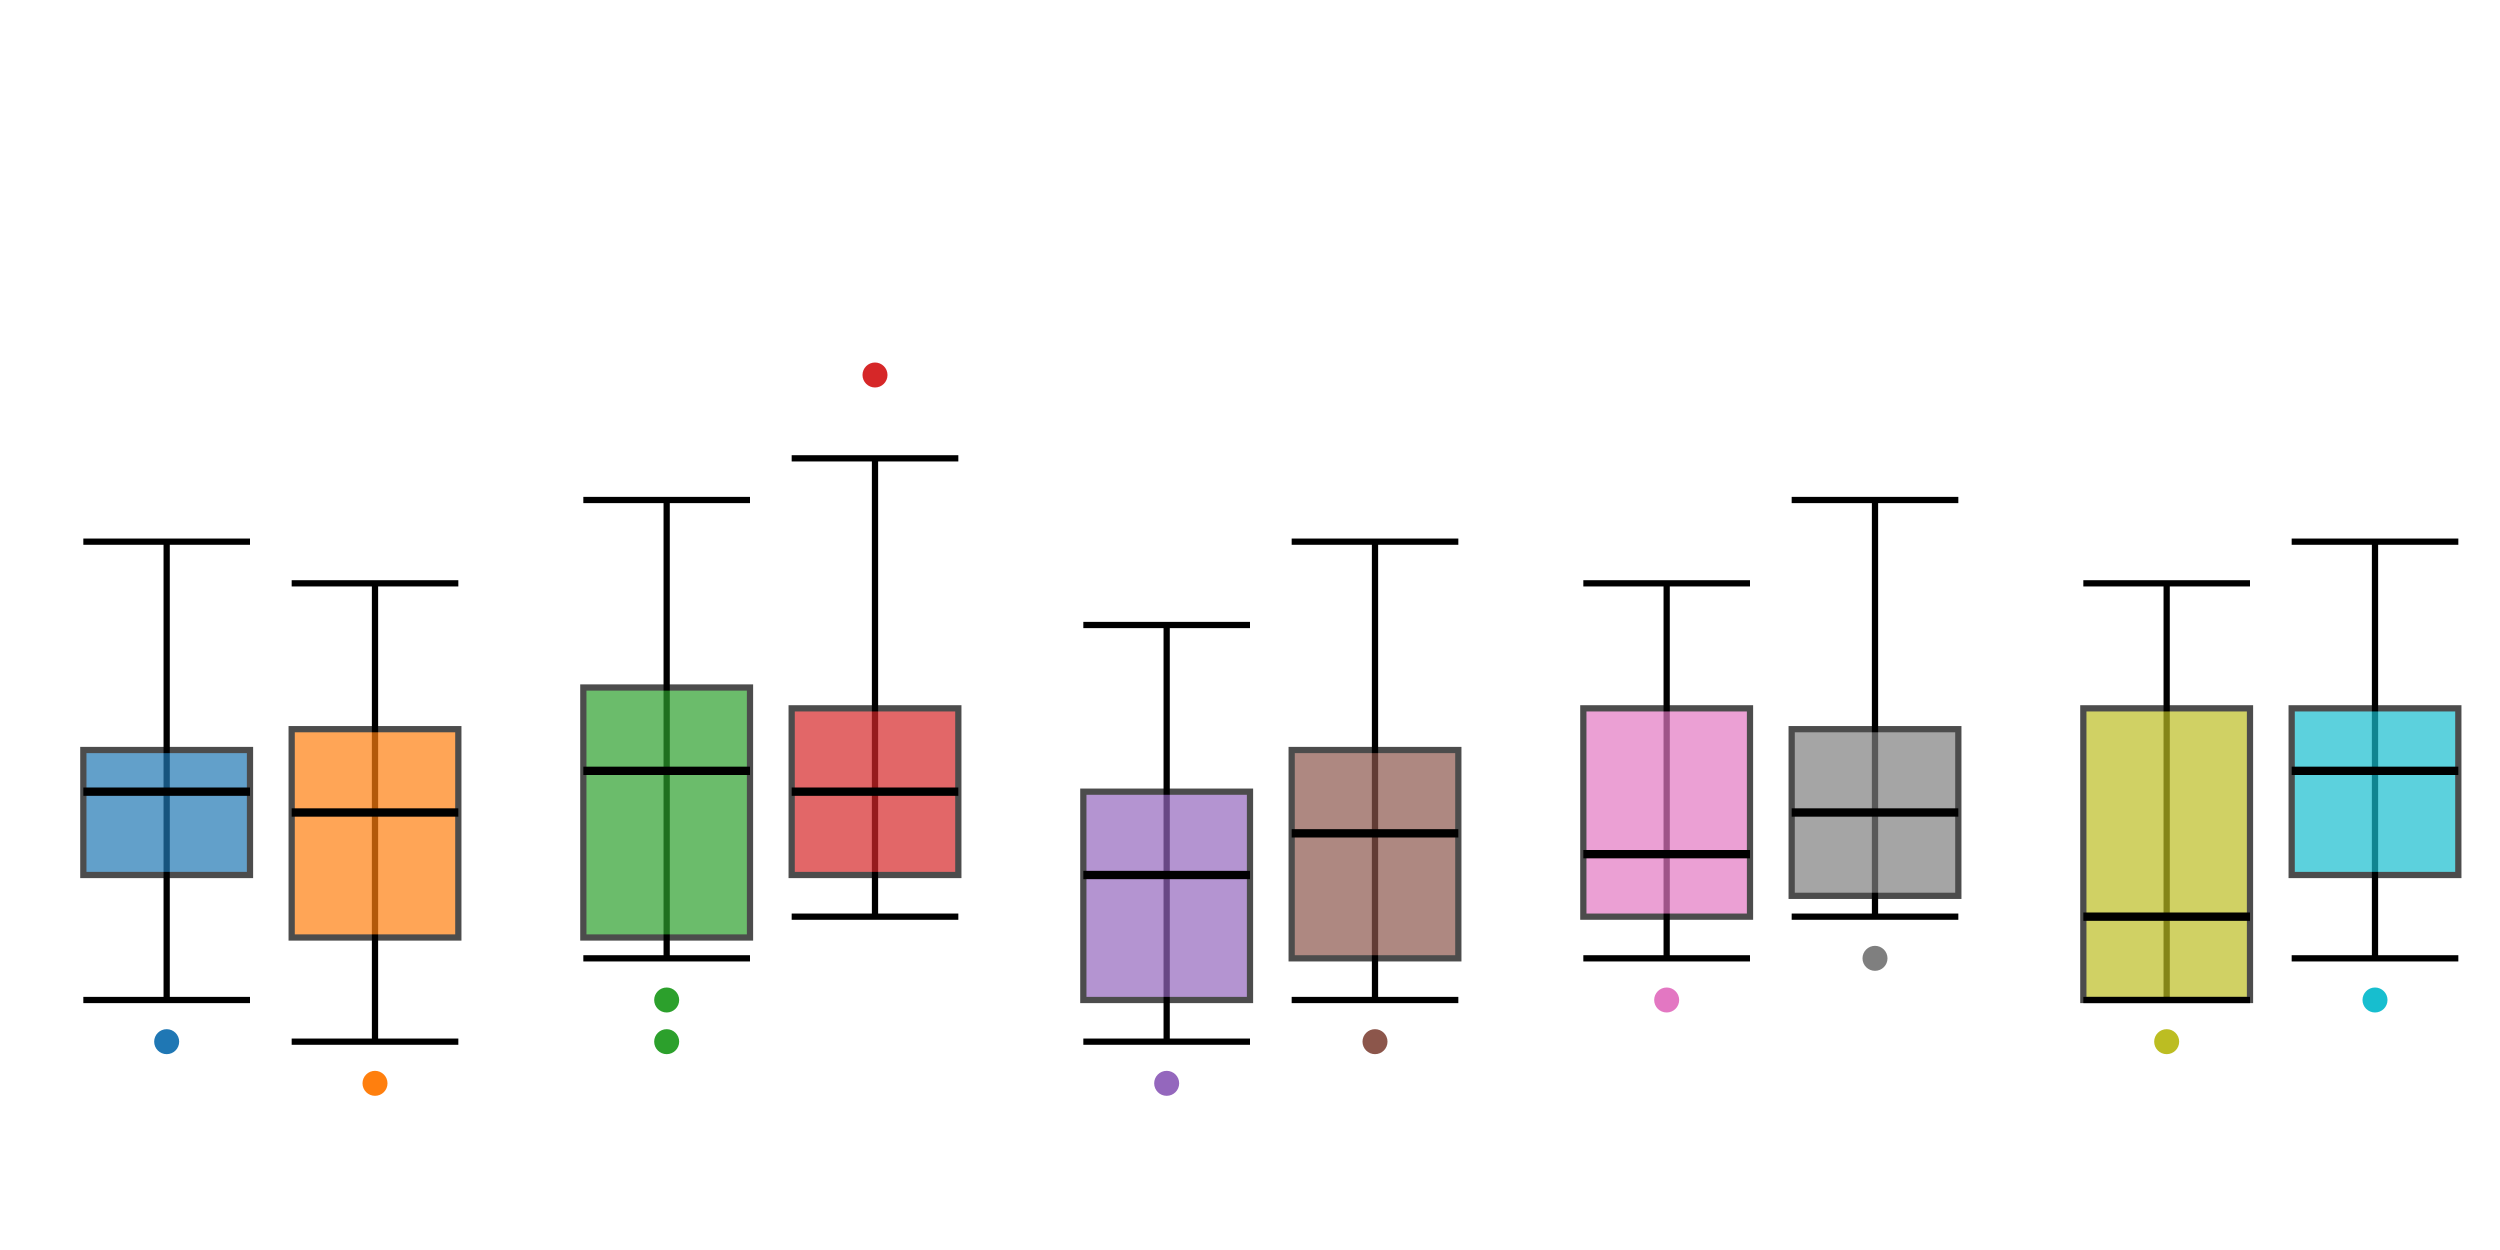
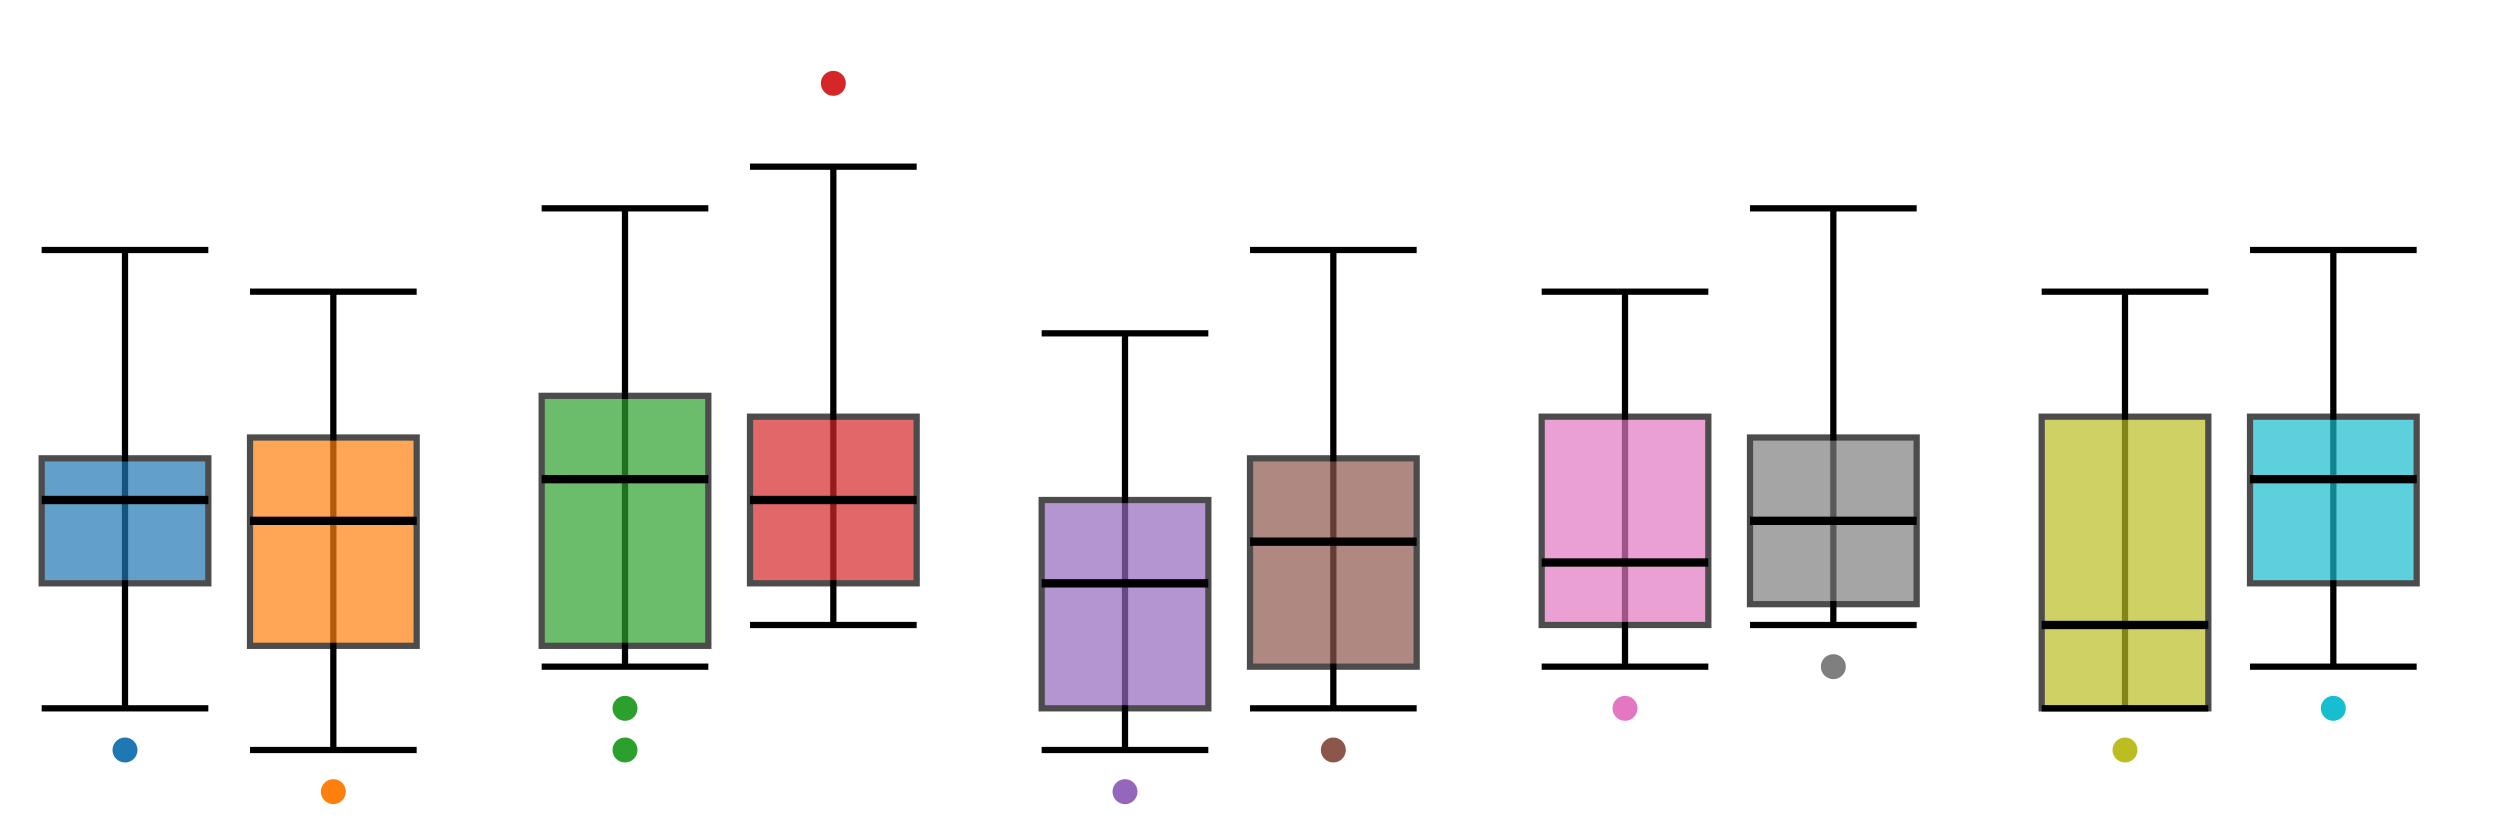
- <svg xmlns="http://www.w3.org/2000/svg" width="900" height="340" viewBox="-420,-170,600,300" class="st0">
+ <svg xmlns="http://www.w3.org/2000/svg" width="900" height="340" viewBox="-410,-100,600,200" class="st0">
  <style>.st0 {max-width: 100%; height: auto; font: 10px sans-serif;}
.st1 {stroke:#000; stroke-width:1.5;}
.st2 {fill:#1f77b4; stroke:#000; stroke-width:1.5; opacity:0.7;}
.st3 {stroke:#000; stroke-width:2;}
.st4 {fill:#1f77b4;}
.st5 {fill:#ff7f0e; stroke:#000; stroke-width:1.5; opacity:0.7;}
.st6 {fill:#ff7f0e;}
.st7 {fill:#2ca02c; stroke:#000; stroke-width:1.5; opacity:0.7;}
.st8 {fill:#2ca02c;}
.st9 {fill:#d62728; stroke:#000; stroke-width:1.5; opacity:0.7;}
.st10 {fill:#d62728;}
.st11 {fill:#9467bd; stroke:#000; stroke-width:1.5; opacity:0.7;}
.st12 {fill:#9467bd;}
.st13 {fill:#8c564b; stroke:#000; stroke-width:1.5; opacity:0.7;}
.st14 {fill:#8c564b;}
.st15 {fill:#e377c2; stroke:#000; stroke-width:1.5; opacity:0.7;}
.st16 {fill:#e377c2;}
.st17 {fill:#7f7f7f; stroke:#000; stroke-width:1.5; opacity:0.7;}
.st18 {fill:#7f7f7f;}
.st19 {fill:#bcbd22; stroke:#000; stroke-width:1.5; opacity:0.7;}
.st20 {fill:#bcbd22;}
.st21 {fill:#17becf; stroke:#000; stroke-width:1.5; opacity:0.7;}
.st22 {fill:#17becf;}</style>
  <line x1="-380" y1="-40" x2="-380" y2="70" class="st1" />
  <rect x="-400" y="10" width="40" height="30" class="st2" />
  <line x1="-400" y1="20" x2="-360" y2="20" class="st3" />
  <line x1="-400" y1="-40" x2="-360" y2="-40" class="st1" />
  <line x1="-400" y1="70" x2="-360" y2="70" class="st1" />
  <circle cx="-380" cy="80" r="3" class="st4" />
  <line x1="-330" y1="-30" x2="-330" y2="80" class="st1" />
  <rect x="-350" y="5" width="40" height="50" class="st5" />
  <line x1="-350" y1="25" x2="-310" y2="25" class="st3" />
  <line x1="-350" y1="-30" x2="-310" y2="-30" class="st1" />
  <line x1="-350" y1="80" x2="-310" y2="80" class="st1" />
  <circle cx="-330" cy="90" r="3" class="st6" />
  <line x1="-260" y1="-50" x2="-260" y2="60" class="st1" />
  <rect x="-280" y="-5" width="40" height="60" class="st7" />
  <line x1="-280" y1="15" x2="-240" y2="15" class="st3" />
  <line x1="-280" y1="-50" x2="-240" y2="-50" class="st1" />
  <line x1="-280" y1="60" x2="-240" y2="60" class="st1" />
  <circle cx="-260" cy="70" r="3" class="st8" />
  <circle cx="-260" cy="80" r="3" class="st8" />
  <line x1="-210" y1="-60" x2="-210" y2="50" class="st1" />
  <rect x="-230" y="0" width="40" height="40" class="st9" />
  <line x1="-230" y1="20" x2="-190" y2="20" class="st3" />
  <line x1="-230" y1="-60" x2="-190" y2="-60" class="st1" />
  <line x1="-230" y1="50" x2="-190" y2="50" class="st1" />
  <circle cx="-210" cy="-80" r="3" class="st10" />
  <line x1="-140" y1="-20" x2="-140" y2="80" class="st1" />
  <rect x="-160" y="20" width="40" height="50" class="st11" />
  <line x1="-160" y1="40" x2="-120" y2="40" class="st3" />
  <line x1="-160" y1="-20" x2="-120" y2="-20" class="st1" />
  <line x1="-160" y1="80" x2="-120" y2="80" class="st1" />
  <circle cx="-140" cy="90" r="3" class="st12" />
  <line x1="-90" y1="-40" x2="-90" y2="70" class="st1" />
  <rect x="-110" y="10" width="40" height="50" class="st13" />
  <line x1="-110" y1="30" x2="-70" y2="30" class="st3" />
  <line x1="-110" y1="-40" x2="-70" y2="-40" class="st1" />
  <line x1="-110" y1="70" x2="-70" y2="70" class="st1" />
  <circle cx="-90" cy="80" r="3" class="st14" />
  <line x1="-20" y1="-30" x2="-20" y2="60" class="st1" />
  <rect x="-40" y="0" width="40" height="50" class="st15" />
  <line x1="-40" y1="35" x2="0" y2="35" class="st3" />
  <line x1="-40" y1="-30" x2="0" y2="-30" class="st1" />
  <line x1="-40" y1="60" x2="0" y2="60" class="st1" />
  <circle cx="-20" cy="70" r="3" class="st16" />
  <line x1="30" y1="-50" x2="30" y2="50" class="st1" />
  <rect x="10" y="5" width="40" height="40" class="st17" />
  <line x1="10" y1="25" x2="50" y2="25" class="st3" />
  <line x1="10" y1="-50" x2="50" y2="-50" class="st1" />
  <line x1="10" y1="50" x2="50" y2="50" class="st1" />
  <circle cx="30" cy="60" r="3" class="st18" />
  <line x1="100" y1="-30" x2="100" y2="70" class="st1" />
  <rect x="80" y="0" width="40" height="70" class="st19" />
  <line x1="80" y1="50" x2="120" y2="50" class="st3" />
  <line x1="80" y1="-30" x2="120" y2="-30" class="st1" />
  <line x1="80" y1="70" x2="120" y2="70" class="st1" />
  <circle cx="100" cy="80" r="3" class="st20" />
  <line x1="150" y1="-40" x2="150" y2="60" class="st1" />
  <rect x="130" y="0" width="40" height="40" class="st21" />
  <line x1="130" y1="15" x2="170" y2="15" class="st3" />
  <line x1="130" y1="-40" x2="170" y2="-40" class="st1" />
  <line x1="130" y1="60" x2="170" y2="60" class="st1" />
  <circle cx="150" cy="70" r="3" class="st22" />
</svg>
